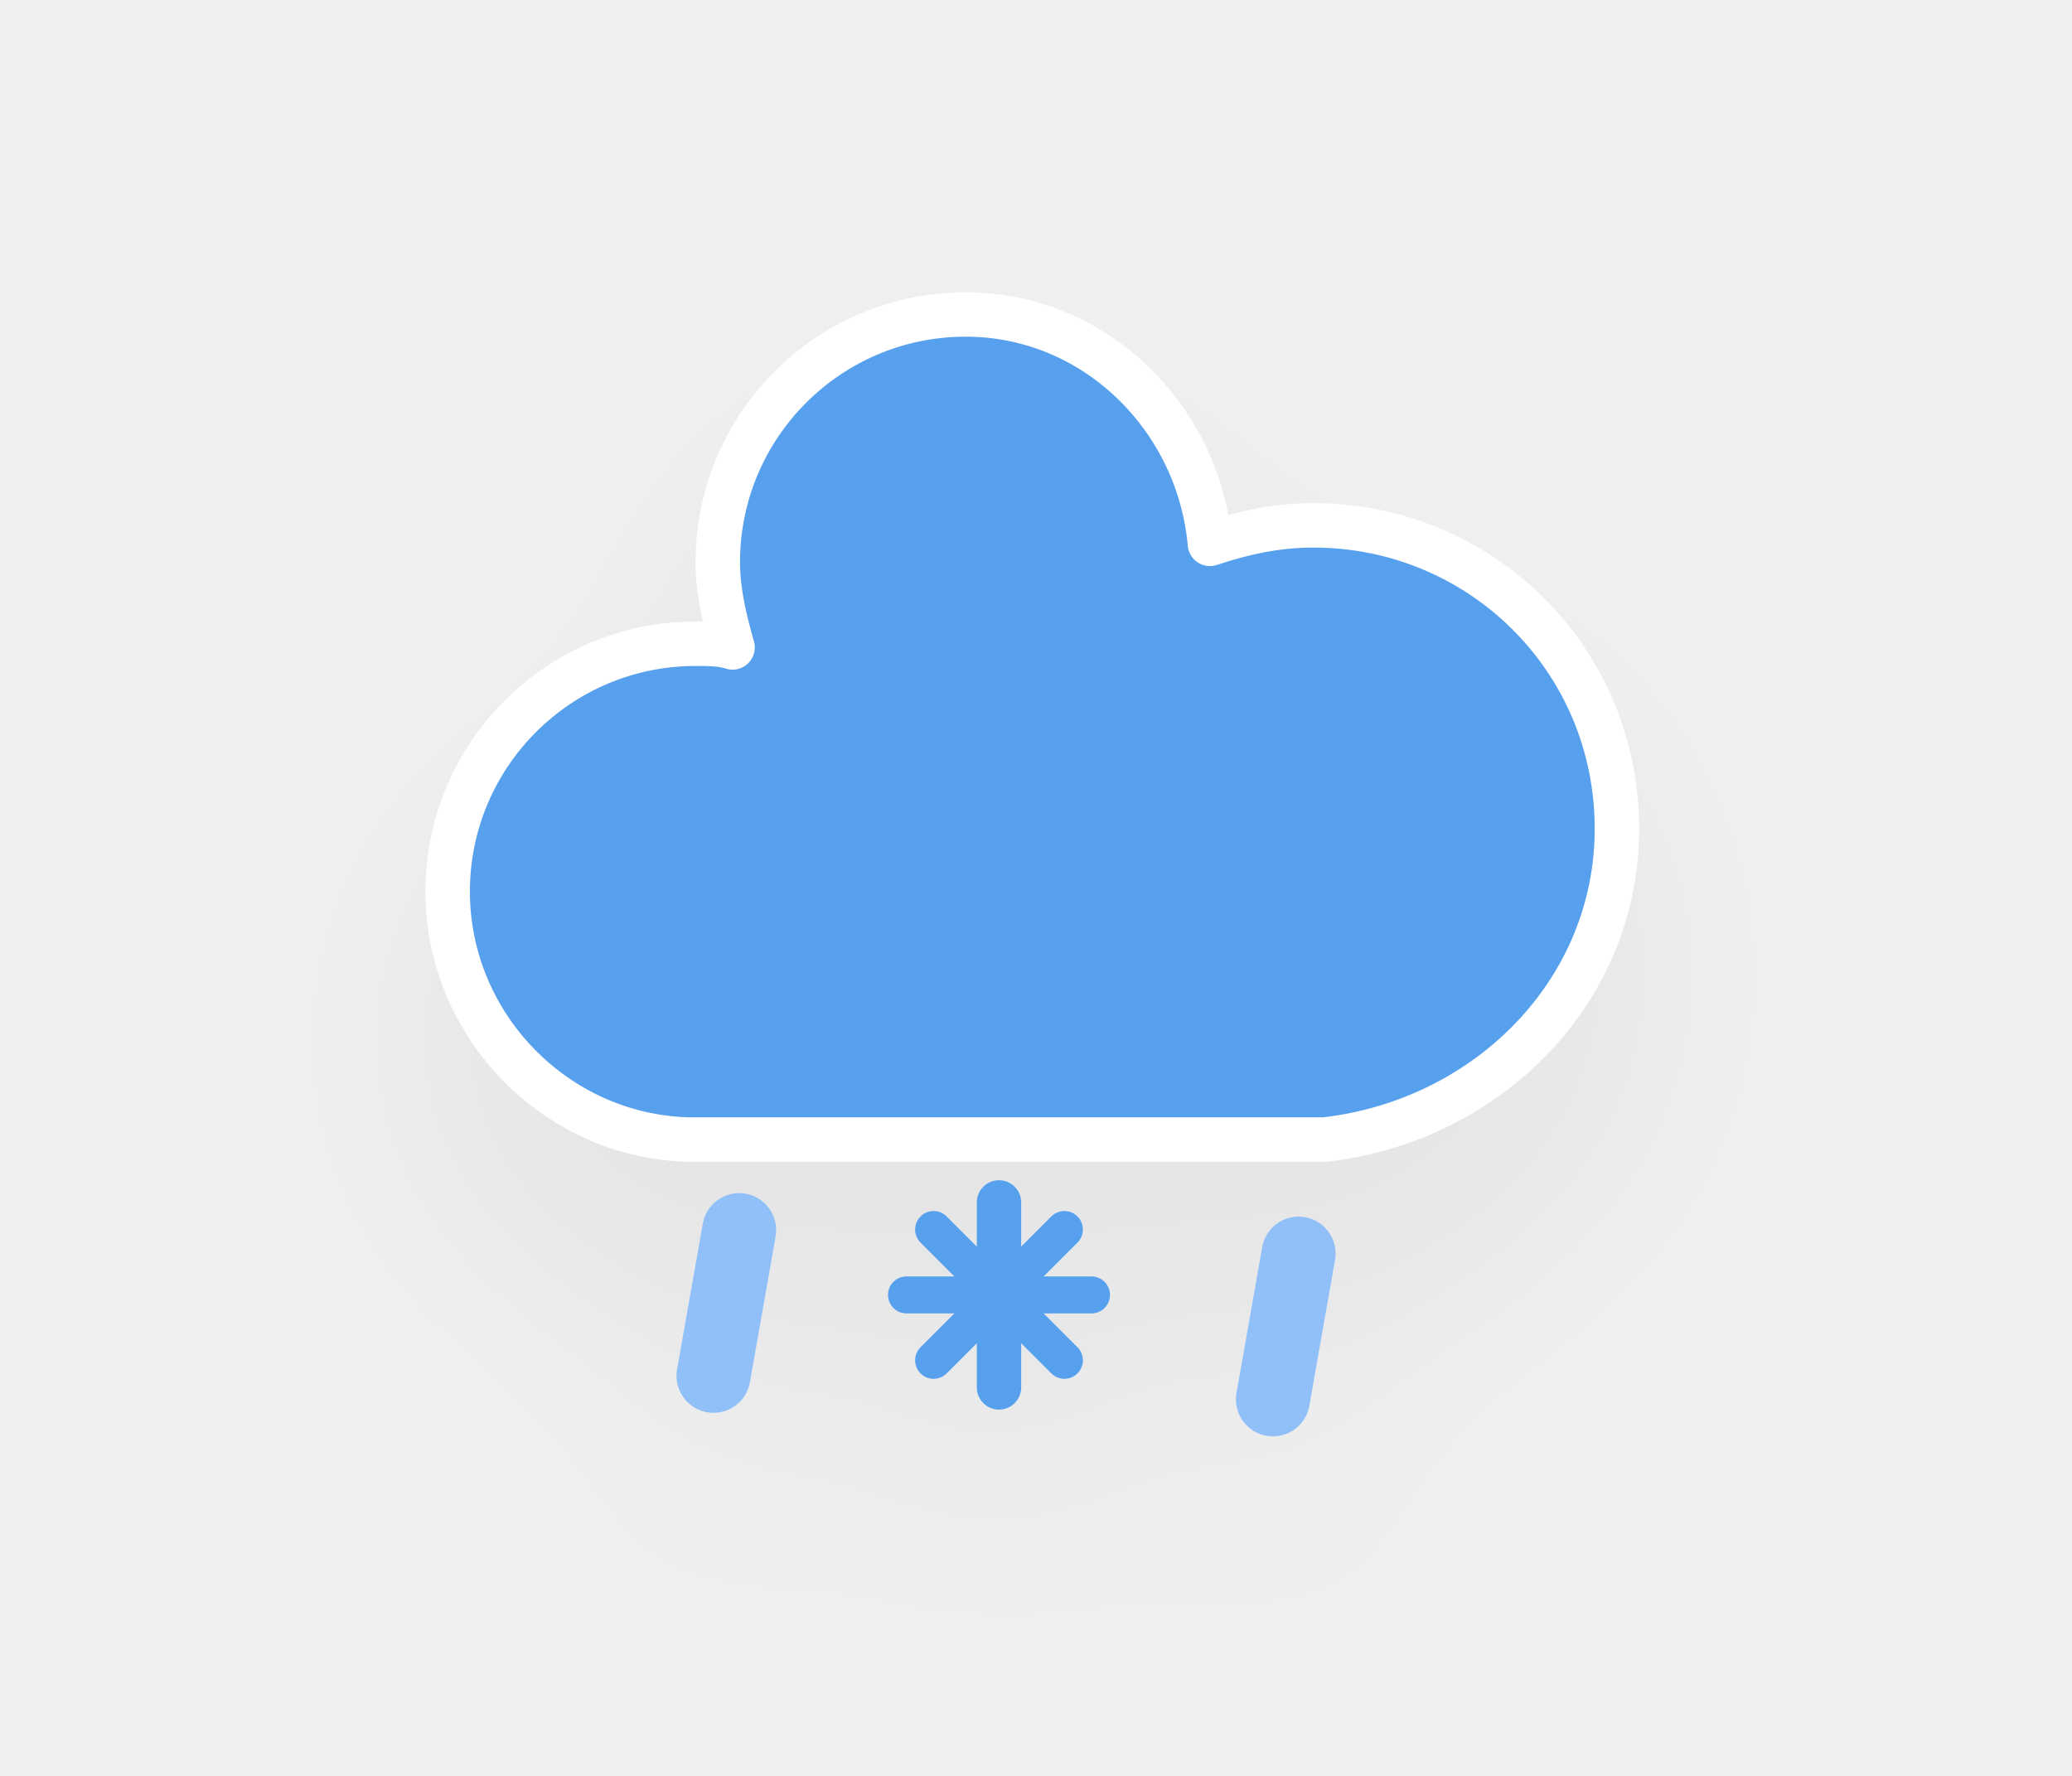
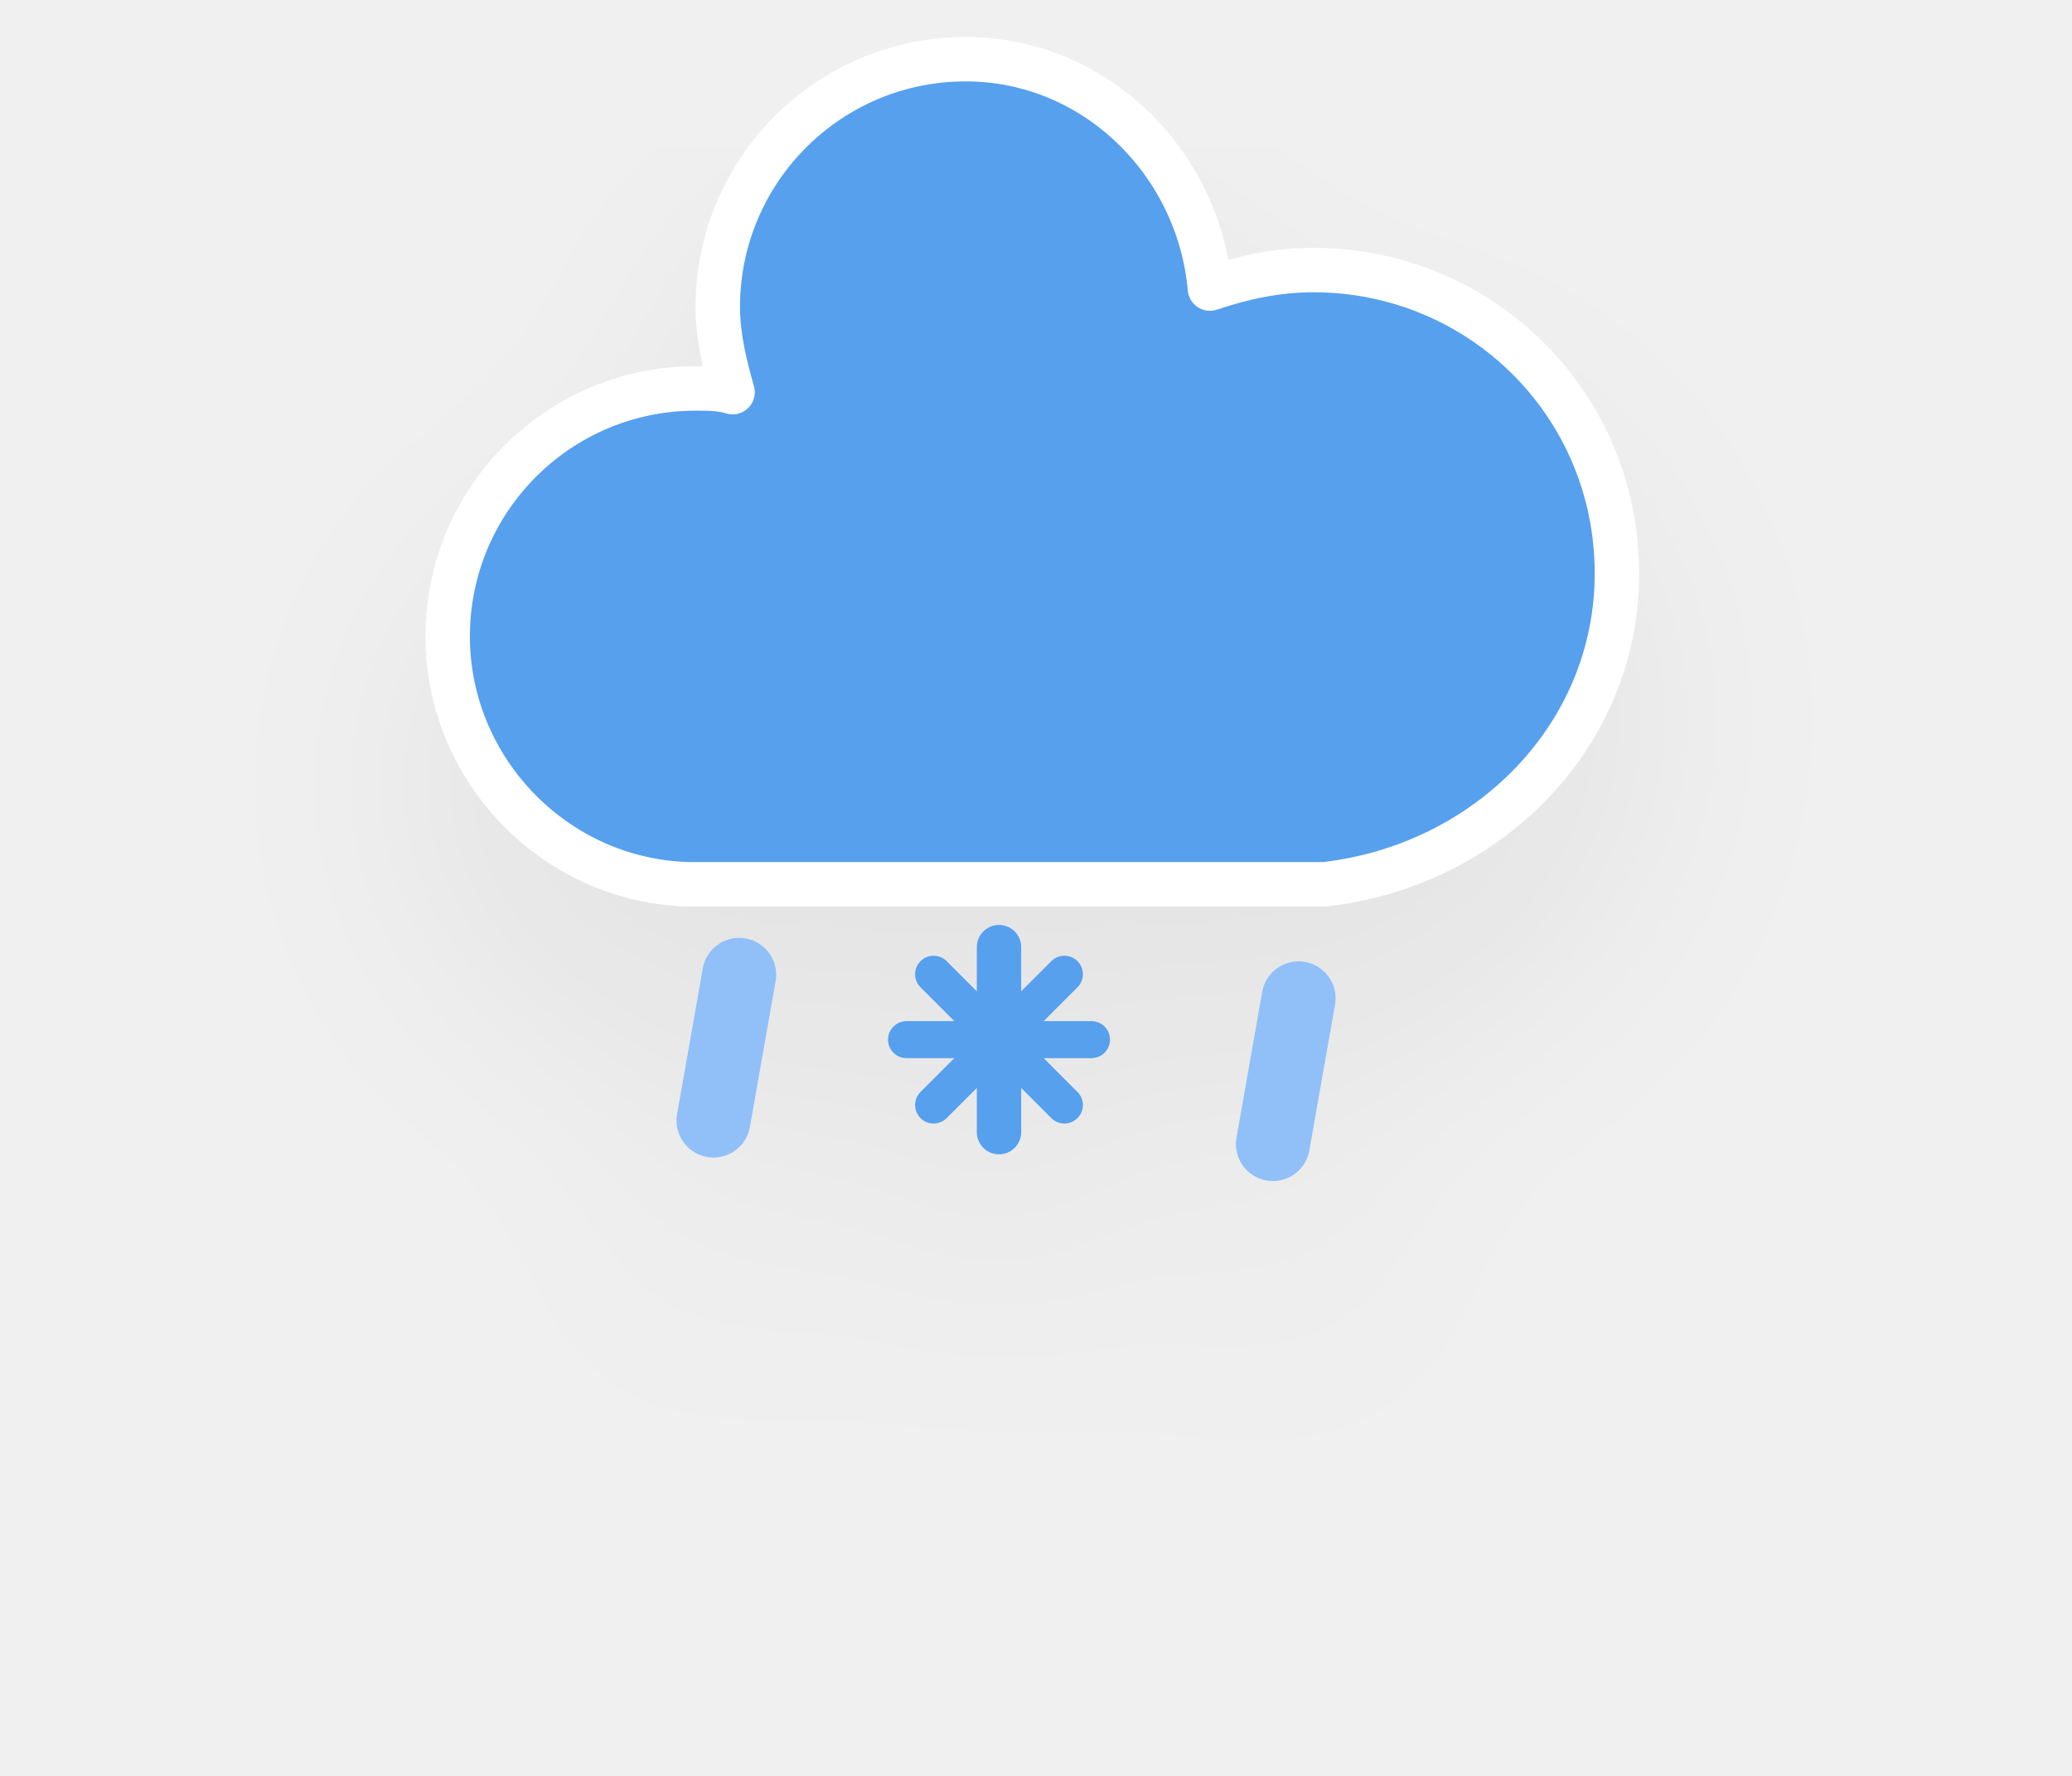
- <svg xmlns="http://www.w3.org/2000/svg" width="56" height="48" version="1.1">
+ <svg xmlns="http://www.w3.org/2000/svg" viewBox="0 6.9 56 48" width="56" height="48" version="1.1">
  <defs>
    <filter id="blur" x="-.247" y="-.234" width="1.494" height="1.571">
      <feGaussianBlur in="SourceAlpha" stdDeviation="3" />
      <feOffset dx="0" dy="4" result="offsetblur" />
      <feComponentTransfer>
        <feFuncA slope="0.05" type="linear" />
      </feComponentTransfer>
      <feMerge>
        <feMergeNode />
        <feMergeNode in="SourceGraphic" />
      </feMerge>
    </filter>
    <style type="text/css">
      
      /*
** SNOW
*/
      @keyframes am-weather-snow {
        0% {
          -webkit-transform: translate(0.0px, 0);
          -moz-transform: translate(0.0px, 0);
          -ms-transform: translate(0.0px, 0);
          transform: translate(0.0px, 0);
        }

        33.33% {
          -webkit-transform: translate(-1.2px, 2px);
          -moz-transform: translate(-1.2px, 2px);
          -ms-transform: translate(-1.2px, 2px);
          transform: translate(-1.2px, 2px);
        }

        66.66% {
          -webkit-transform: translate(1.4px, 4px);
          -moz-transform: translate(1.4px, 4px);
          -ms-transform: translate(1.4px, 4px);
          transform: translate(1.4px, 4px);
          opacity: 1;
        }

        100% {
          -webkit-transform: translate(-1.6px, 6px);
          -moz-transform: translate(-1.6px, 6px);
          -ms-transform: translate(-1.6px, 6px);
          transform: translate(-1.6px, 6px);
          opacity: 0;
        }
      }

      .am-weather-snow-1 {
        -webkit-animation-name: am-weather-snow;
        -moz-animation-name: am-weather-snow;
        -ms-animation-name: am-weather-snow;
        animation-name: am-weather-snow;
        -webkit-animation-duration: 2s;
        -moz-animation-duration: 2s;
        -ms-animation-duration: 2s;
        animation-duration: 2s;
        -webkit-animation-timing-function: linear;
        -moz-animation-timing-function: linear;
        -ms-animation-timing-function: linear;
        animation-timing-function: linear;
        -webkit-animation-iteration-count: infinite;
        -moz-animation-iteration-count: infinite;
        -ms-animation-iteration-count: infinite;
        animation-iteration-count: infinite;
      }

      /*
** RAIN
*/
      @keyframes am-weather-rain {
        0% {
          stroke-dashoffset: 0;
        }

        100% {
          stroke-dashoffset: -100;
        }
      }

      .am-weather-rain-1 {
        -webkit-animation-name: am-weather-rain;
        -moz-animation-name: am-weather-rain;
        -ms-animation-name: am-weather-rain;
        animation-name: am-weather-rain;
        -webkit-animation-duration: 8s;
        -moz-animation-duration: 8s;
        -ms-animation-duration: 8s;
        animation-duration: 8s;
        -webkit-animation-timing-function: linear;
        -moz-animation-timing-function: linear;
        -ms-animation-timing-function: linear;
        animation-timing-function: linear;
        -webkit-animation-iteration-count: infinite;
        -moz-animation-iteration-count: infinite;
        -ms-animation-iteration-count: infinite;
        animation-iteration-count: infinite;
      }

      .am-weather-rain-2 {
        -webkit-animation-name: am-weather-rain;
        -moz-animation-name: am-weather-rain;
        -ms-animation-name: am-weather-rain;
        animation-name: am-weather-rain;
        -webkit-animation-delay: 0.25s;
        -moz-animation-delay: 0.25s;
        -ms-animation-delay: 0.25s;
        animation-delay: 0.25s;
        -webkit-animation-duration: 8s;
        -moz-animation-duration: 8s;
        -ms-animation-duration: 8s;
        animation-duration: 8s;
        -webkit-animation-timing-function: linear;
        -moz-animation-timing-function: linear;
        -ms-animation-timing-function: linear;
        animation-timing-function: linear;
        -webkit-animation-iteration-count: infinite;
        -moz-animation-iteration-count: infinite;
        -ms-animation-iteration-count: infinite;
        animation-iteration-count: infinite;
      }

      /*
** CLOUDS
*/
      @keyframes am-weather-cloud-3 {
        0% {
          -webkit-transform: translate(0px, 0px);
          -moz-transform: translate(0px, 0px);
          -ms-transform: translate(0px, 0px);
          transform: translate(0px, 0px);
        }

        50% {
          -webkit-transform: translate(2px, 0px);
          -moz-transform: translate(2px, 0px);
          -ms-transform: translate(2px, 0px);
          transform: translate(2px, 0px);
        }

        100% {
          -webkit-transform: translate(0px, 0px);
          -moz-transform: translate(0px, 0px);
          -ms-transform: translate(0px, 0px);
          transform: translate(0px, 0px);
        }
      }

      .am-weather-cloud-3 {
        -webkit-animation-name: am-weather-cloud-3;
        -moz-animation-name: am-weather-cloud-3;
        animation-name: am-weather-cloud-3;
        -webkit-animation-duration: 3s;
        -moz-animation-duration: 3s;
        animation-duration: 3s;
        -webkit-animation-timing-function: linear;
        -moz-animation-timing-function: linear;
        animation-timing-function: linear;
        -webkit-animation-iteration-count: infinite;
        -moz-animation-iteration-count: infinite;
        animation-iteration-count: infinite;
      }
      
    </style>
  </defs>
  <g transform="translate(16,-2)" filter="url(#blur)">
    <g class="am-weather-cloud-3" style="-moz-animation-duration:3s;-moz-animation-iteration-count:infinite;-moz-animation-name:am-weather-cloud-3;-moz-animation-timing-function:linear;-webkit-animation-duration:3s;-webkit-animation-iteration-count:infinite;-webkit-animation-name:am-weather-cloud-3;-webkit-animation-timing-function:linear">
      <path transform="translate(-20,-11)" d="m47.7 35.4c0-4.6-3.7-8.2-8.2-8.2-1 0-1.9 0.2-2.8 0.5-0.3-3.4-3.1-6.2-6.6-6.2-3.7 0-6.7 3-6.7 6.7 0 0.8 0.2 1.6 0.4 2.3-0.3-0.1-0.7-0.1-1-0.1-3.7 0-6.7 3-6.7 6.7 0 3.6 2.9 6.6 6.5 6.7h17.2c4.4-0.5 7.9-4 7.9-8.4z" fill="#57a0ee" stroke="#fff" stroke-linejoin="round" stroke-width="1.2" />
    </g>
    <g class="am-weather-snow-1" style="-moz-animation-duration:2s;-moz-animation-iteration-count:infinite;-moz-animation-name:am-weather-snow;-moz-animation-timing-function:linear;-ms-animation-duration:2s;-ms-animation-iteration-count:infinite;-ms-animation-name:am-weather-snow;-ms-animation-timing-function:linear;-webkit-animation-duration:2s;-webkit-animation-iteration-count:infinite;-webkit-animation-name:am-weather-snow;-webkit-animation-timing-function:linear">
      <g transform="translate(11,28)" fill="none" stroke="#57a0ee" stroke-linecap="round">
        <line transform="translate(0,9)" y1="-2.5" y2="2.5" stroke-width="1.2" />
        <line transform="rotate(45,-10.864,4.5)" y1="-2.5" y2="2.5" />
        <line transform="rotate(90,-4.5,4.5)" y1="-2.5" y2="2.5" />
        <line transform="rotate(135,-1.864,4.5)" y1="-2.5" y2="2.5" />
      </g>
    </g>
    <g transform="rotate(10,-198.74,98.01)" fill="none" stroke="#91c0f8" stroke-dasharray="4, 7" stroke-linecap="round" stroke-width="2">
      <line class="am-weather-rain-1" transform="translate(-10,1)" y2="8" style="-moz-animation-duration:8s;-moz-animation-iteration-count:infinite;-moz-animation-name:am-weather-rain;-moz-animation-timing-function:linear;-ms-animation-duration:8s;-ms-animation-iteration-count:infinite;-ms-animation-name:am-weather-rain;-ms-animation-timing-function:linear;-webkit-animation-duration:8s;-webkit-animation-iteration-count:infinite;-webkit-animation-name:am-weather-rain;-webkit-animation-timing-function:linear" />
      <line class="am-weather-rain-2" transform="translate(5,-1)" y2="8" style="-moz-animation-delay:0.25s;-moz-animation-duration:8s;-moz-animation-iteration-count:infinite;-moz-animation-name:am-weather-rain;-moz-animation-timing-function:linear;-ms-animation-delay:0.25s;-ms-animation-duration:8s;-ms-animation-iteration-count:infinite;-ms-animation-name:am-weather-rain;-ms-animation-timing-function:linear;-webkit-animation-delay:0.25s;-webkit-animation-duration:8s;-webkit-animation-iteration-count:infinite;-webkit-animation-name:am-weather-rain;-webkit-animation-timing-function:linear" />
    </g>
  </g>
</svg>
